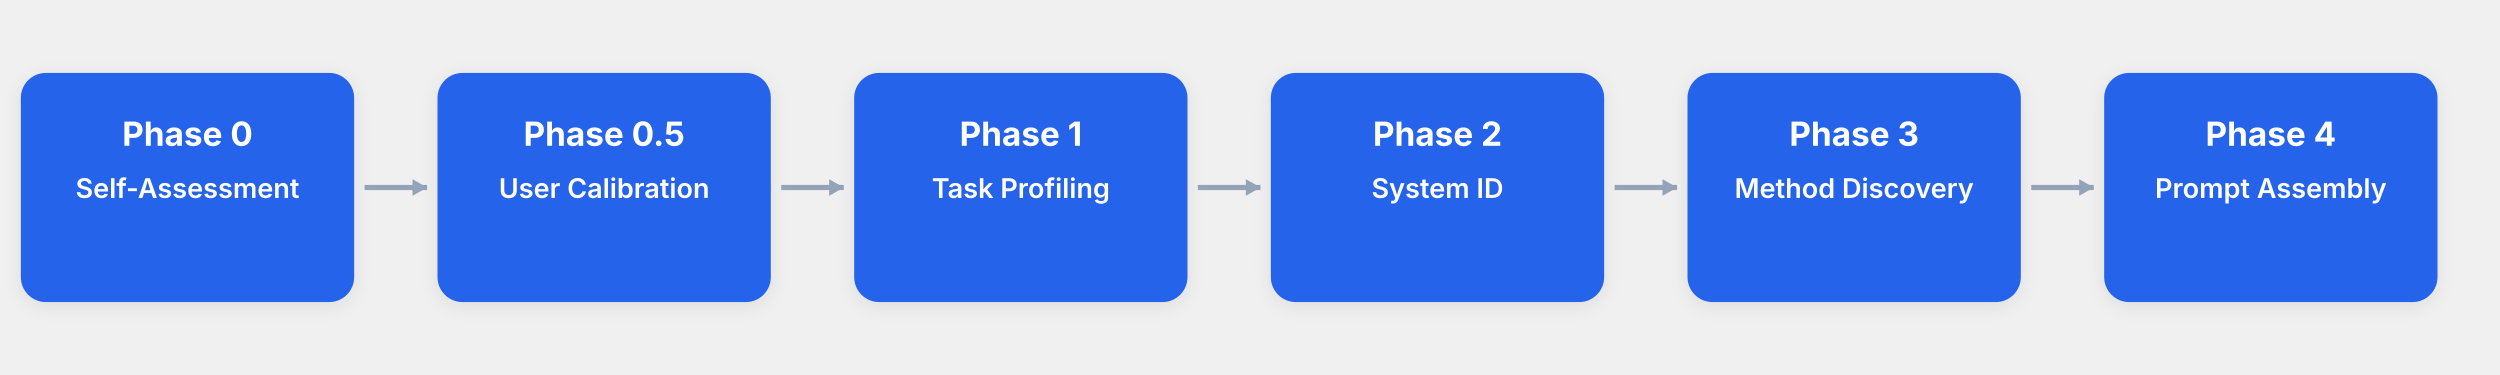
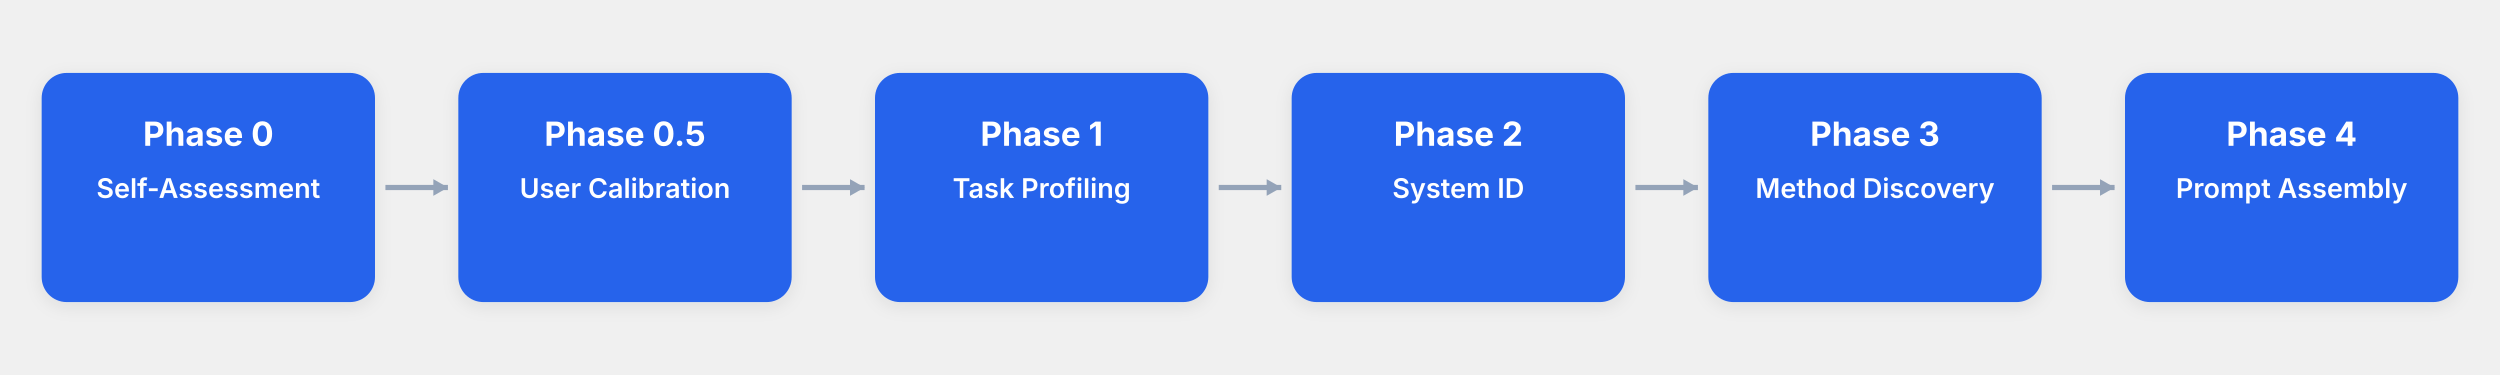
<svg xmlns="http://www.w3.org/2000/svg" width="1200" height="180" viewBox="0 0 1200 180">
  <defs>
    <filter id="shadow-light">
      <feDropShadow dx="0" dy="2" stdDeviation="4" flood-opacity="0.08" />
    </filter>
  </defs>
-   <rect x="10" y="35" width="160" height="110" rx="12" fill="#2563EB" filter="url(#shadow-light)" />
-   <text x="90" y="70" text-anchor="middle" font-family="Inter, -apple-system, system-ui, sans-serif" font-weight="700" font-size="16" fill="#FFFFFF">Phase 0</text>
-   <text x="90" y="95" text-anchor="middle" font-family="Inter, -apple-system, system-ui, sans-serif" font-weight="600" font-size="13" fill="#FFFFFF">Self-Assessment</text>
-   <path d="M 175 90 L 205 90" stroke="#94A3B8" stroke-width="2.5" fill="none" />
-   <polygon points="205,90 198,86 198,94" fill="#94A3B8" />
-   <rect x="210" y="35" width="160" height="110" rx="12" fill="#2563EB" filter="url(#shadow-light)" />
-   <text x="290" y="70" text-anchor="middle" font-family="Inter, -apple-system, system-ui, sans-serif" font-weight="700" font-size="16" fill="#FFFFFF">Phase 0.5</text>
-   <text x="290" y="95" text-anchor="middle" font-family="Inter, -apple-system, system-ui, sans-serif" font-weight="600" font-size="13" fill="#FFFFFF">User Calibration</text>
-   <path d="M 375 90 L 405 90" stroke="#94A3B8" stroke-width="2.5" fill="none" />
-   <polygon points="405,90 398,86 398,94" fill="#94A3B8" />
-   <rect x="410" y="35" width="160" height="110" rx="12" fill="#2563EB" filter="url(#shadow-light)" />
-   <text x="490" y="70" text-anchor="middle" font-family="Inter, -apple-system, system-ui, sans-serif" font-weight="700" font-size="16" fill="#FFFFFF">Phase 1</text>
-   <text x="490" y="95" text-anchor="middle" font-family="Inter, -apple-system, system-ui, sans-serif" font-weight="600" font-size="13" fill="#FFFFFF">Task Profiling</text>
-   <path d="M 575 90 L 605 90" stroke="#94A3B8" stroke-width="2.5" fill="none" />
-   <polygon points="605,90 598,86 598,94" fill="#94A3B8" />
-   <rect x="610" y="35" width="160" height="110" rx="12" fill="#2563EB" filter="url(#shadow-light)" />
-   <text x="690" y="70" text-anchor="middle" font-family="Inter, -apple-system, system-ui, sans-serif" font-weight="700" font-size="16" fill="#FFFFFF">Phase 2</text>
-   <text x="690" y="95" text-anchor="middle" font-family="Inter, -apple-system, system-ui, sans-serif" font-weight="600" font-size="13" fill="#FFFFFF">System ID</text>
-   <path d="M 775 90 L 805 90" stroke="#94A3B8" stroke-width="2.5" fill="none" />
-   <polygon points="805,90 798,86 798,94" fill="#94A3B8" />
-   <rect x="810" y="35" width="160" height="110" rx="12" fill="#2563EB" filter="url(#shadow-light)" />
-   <text x="890" y="70" text-anchor="middle" font-family="Inter, -apple-system, system-ui, sans-serif" font-weight="700" font-size="16" fill="#FFFFFF">Phase 3</text>
-   <text x="890" y="95" text-anchor="middle" font-family="Inter, -apple-system, system-ui, sans-serif" font-weight="600" font-size="13" fill="#FFFFFF">Method Discovery</text>
-   <path d="M 975 90 L 1005 90" stroke="#94A3B8" stroke-width="2.5" fill="none" />
-   <polygon points="1005,90 998,86 998,94" fill="#94A3B8" />
-   <rect x="1010" y="35" width="160" height="110" rx="12" fill="#2563EB" filter="url(#shadow-light)" />
-   <text x="1090" y="70" text-anchor="middle" font-family="Inter, -apple-system, system-ui, sans-serif" font-weight="700" font-size="16" fill="#FFFFFF">Phase 4</text>
-   <text x="1090" y="95" text-anchor="middle" font-family="Inter, -apple-system, system-ui, sans-serif" font-weight="600" font-size="13" fill="#FFFFFF">Prompt Assembly</text>
+   <rect x="20" y="35" width="160" height="110" rx="12" fill="#2563EB" filter="url(#shadow-light)" />
+   <text x="100" y="70" text-anchor="middle" font-family="Inter, system-ui, sans-serif" font-weight="700" font-size="16" fill="#FFFFFF">Phase 0</text>
+   <text x="100" y="95" text-anchor="middle" font-family="Inter, system-ui, sans-serif" font-weight="600" font-size="13" fill="#FFFFFF">Self-Assessment</text>
+   <path d="M 185 90 L 215 90" stroke="#94A3B8" stroke-width="2.5" fill="none" />
+   <polygon points="215,90 208,86 208,94" fill="#94A3B8" />
+   <rect x="220" y="35" width="160" height="110" rx="12" fill="#2563EB" filter="url(#shadow-light)" />
+   <text x="300" y="70" text-anchor="middle" font-family="Inter, system-ui, sans-serif" font-weight="700" font-size="16" fill="#FFFFFF">Phase 0.5</text>
+   <text x="300" y="95" text-anchor="middle" font-family="Inter, system-ui, sans-serif" font-weight="600" font-size="13" fill="#FFFFFF">User Calibration</text>
+   <path d="M 385 90 L 415 90" stroke="#94A3B8" stroke-width="2.5" fill="none" />
+   <polygon points="415,90 408,86 408,94" fill="#94A3B8" />
+   <rect x="420" y="35" width="160" height="110" rx="12" fill="#2563EB" filter="url(#shadow-light)" />
+   <text x="500" y="70" text-anchor="middle" font-family="Inter, system-ui, sans-serif" font-weight="700" font-size="16" fill="#FFFFFF">Phase 1</text>
+   <text x="500" y="95" text-anchor="middle" font-family="Inter, system-ui, sans-serif" font-weight="600" font-size="13" fill="#FFFFFF">Task Profiling</text>
+   <path d="M 585 90 L 615 90" stroke="#94A3B8" stroke-width="2.5" fill="none" />
+   <polygon points="615,90 608,86 608,94" fill="#94A3B8" />
+   <rect x="620" y="35" width="160" height="110" rx="12" fill="#2563EB" filter="url(#shadow-light)" />
+   <text x="700" y="70" text-anchor="middle" font-family="Inter, system-ui, sans-serif" font-weight="700" font-size="16" fill="#FFFFFF">Phase 2</text>
+   <text x="700" y="95" text-anchor="middle" font-family="Inter, system-ui, sans-serif" font-weight="600" font-size="13" fill="#FFFFFF">System ID</text>
+   <path d="M 785 90 L 815 90" stroke="#94A3B8" stroke-width="2.5" fill="none" />
+   <polygon points="815,90 808,86 808,94" fill="#94A3B8" />
+   <rect x="820" y="35" width="160" height="110" rx="12" fill="#2563EB" filter="url(#shadow-light)" />
+   <text x="900" y="70" text-anchor="middle" font-family="Inter, system-ui, sans-serif" font-weight="700" font-size="16" fill="#FFFFFF">Phase 3</text>
+   <text x="900" y="95" text-anchor="middle" font-family="Inter, system-ui, sans-serif" font-weight="600" font-size="13" fill="#FFFFFF">Method Discovery</text>
+   <path d="M 985 90 L 1015 90" stroke="#94A3B8" stroke-width="2.5" fill="none" />
+   <polygon points="1015,90 1008,86 1008,94" fill="#94A3B8" />
+   <rect x="1020" y="35" width="160" height="110" rx="12" fill="#2563EB" filter="url(#shadow-light)" />
+   <text x="1100" y="70" text-anchor="middle" font-family="Inter, system-ui, sans-serif" font-weight="700" font-size="16" fill="#FFFFFF">Phase 4</text>
+   <text x="1100" y="95" text-anchor="middle" font-family="Inter, system-ui, sans-serif" font-weight="600" font-size="13" fill="#FFFFFF">Prompt Assembly</text>
</svg>
